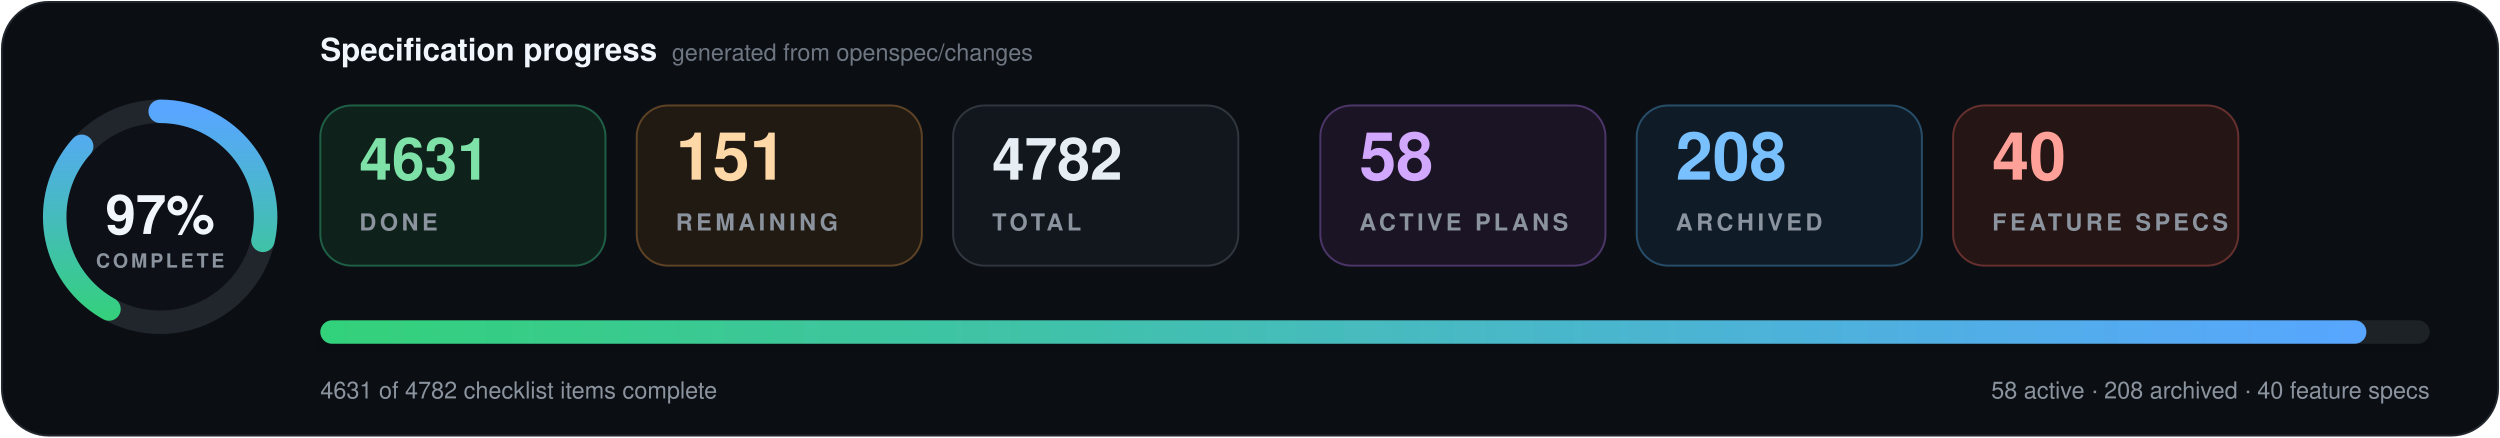
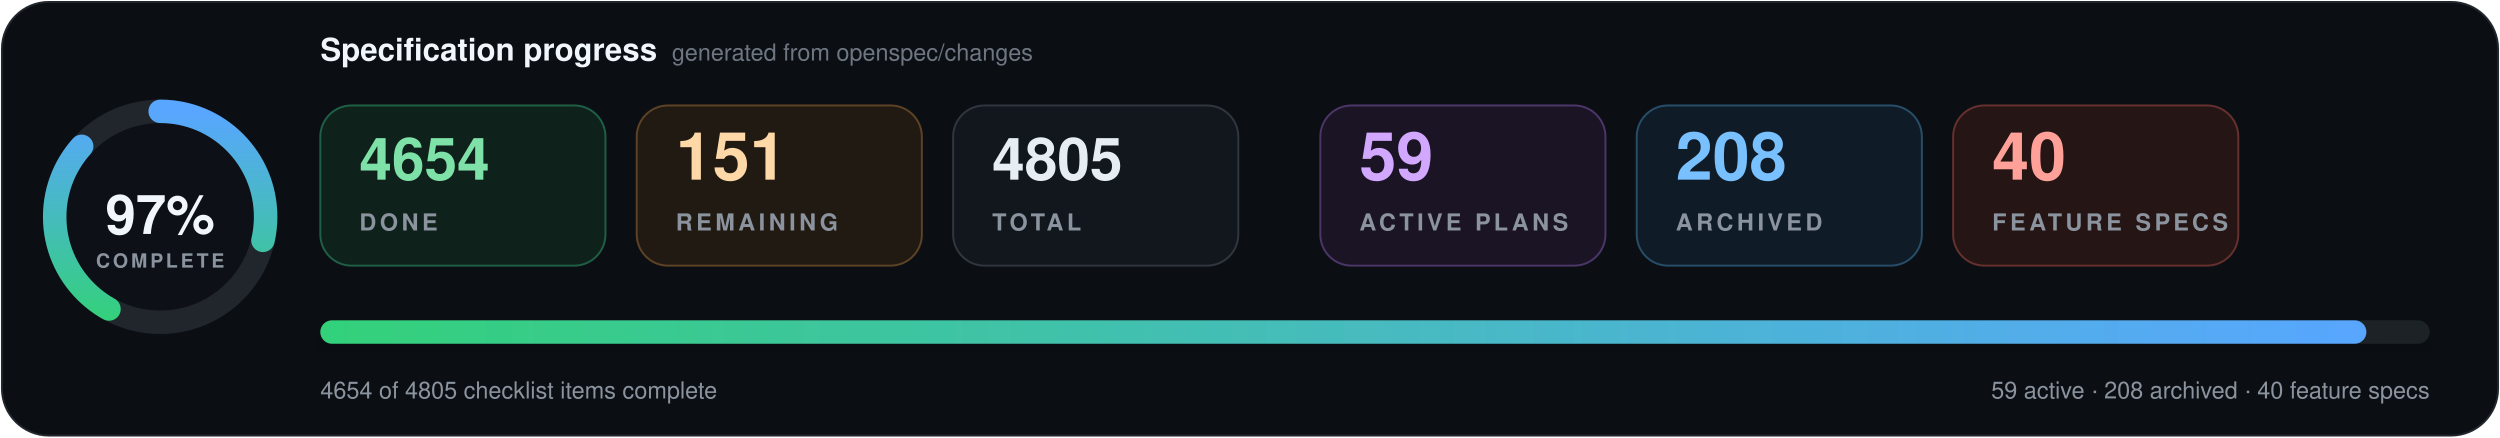
- <svg xmlns="http://www.w3.org/2000/svg" data-cache-version="1793529350" width="1280" height="224" viewBox="0 0 1280 224" role="img" aria-labelledby="title description" font-family="system-ui, -apple-system, BlinkMacSystemFont, 'Segoe UI', Helvetica, Arial, sans-serif" font-variant-numeric="tabular-nums">
+ <svg xmlns="http://www.w3.org/2000/svg" data-cache-version="1793538358" width="1280" height="224" viewBox="0 0 1280 224" role="img" aria-labelledby="title description" font-family="system-ui, -apple-system, BlinkMacSystemFont, 'Segoe UI', Helvetica, Arial, sans-serif" font-variant-numeric="tabular-nums">
  <defs>
    <linearGradient id="progress" x1="0" x2="1">
      <stop offset="0" stop-color="#33d17a" />
      <stop offset="1" stop-color="#58a6ff" />
    </linearGradient>
    <filter id="shadow" x="-10%" y="-20%" width="120%" height="150%">
      <feDropShadow dx="0" dy="7" stdDeviation="9" flood-color="#000" flood-opacity=".28" />
    </filter>
  </defs>
  <rect x="1" y="1" width="1278" height="222" rx="24" fill="#0b0f14" stroke="#21262d" />
  <g transform="translate(82 111)">
    <circle r="54" fill="#0d1117" stroke="#21262d" stroke-width="12" />
    <circle r="54" fill="none" stroke="url(#progress)" stroke-width="12" stroke-linecap="round" pathLength="100" stroke-dasharray="97 100" transform="rotate(-90)" />
    <text y="-1" text-anchor="middle" dominant-baseline="middle" fill="#f0f6fc" font-size="28" font-weight="800">97%</text>
    <text y="26" text-anchor="middle" fill="#8b949e" font-size="10" font-weight="700" letter-spacing="1.5">COMPLETE</text>
  </g>
  <text x="164" y="31" fill="#f0f6fc" font-size="16" font-weight="750">Specification progress</text>
  <text x="344" y="31" fill="#6e7681" font-size="12">generated from openspec/changes</text>
  <g transform="translate(164 54)">
    <rect width="146" height="82" rx="16" fill="#0f211b" stroke="#1f5f46" />
-     <text x="20" y="38" fill="#7ee2a8" font-size="30" font-weight="750">4631</text>
+     <text x="20" y="38" fill="#7ee2a8" font-size="30" font-weight="750">4654</text>
    <text x="20" y="64" fill="#8b949e" font-size="12" font-weight="700" letter-spacing="1.8">DONE</text>
  </g>
  <g transform="translate(326 54)">
    <rect width="146" height="82" rx="16" fill="#211a13" stroke="#5d4225" />
    <text x="20" y="38" fill="#ffd8a8" font-size="34" font-weight="750">151</text>
    <text x="20" y="64" fill="#8b949e" font-size="12" font-weight="700" letter-spacing="1.8">REMAINING</text>
  </g>
  <g transform="translate(488 54)">
    <rect width="146" height="82" rx="16" fill="#12171d" stroke="#30363d" />
-     <text x="20" y="38" fill="#e6edf3" font-size="30" font-weight="750">4782</text>
+     <text x="20" y="38" fill="#e6edf3" font-size="30" font-weight="750">4805</text>
    <text x="20" y="64" fill="#8b949e" font-size="12" font-weight="700" letter-spacing="1.8">TOTAL</text>
  </g>
  <g transform="translate(676 54)">
    <rect width="146" height="82" rx="16" fill="#1a1424" stroke="#4c3569" />
-     <text x="20" y="38" fill="#d2a8ff" font-size="34" font-weight="750">58</text>
+     <text x="20" y="38" fill="#d2a8ff" font-size="34" font-weight="750">59</text>
    <text x="20" y="64" fill="#8b949e" font-size="12" font-weight="700" letter-spacing="1.8">ACTIVE PLANS</text>
  </g>
  <g transform="translate(838 54)">
    <rect width="146" height="82" rx="16" fill="#0f1c27" stroke="#274d69" />
    <text x="20" y="38" fill="#79c0ff" font-size="34" font-weight="750">208</text>
    <text x="20" y="64" fill="#8b949e" font-size="12" font-weight="700" letter-spacing="1.8">ARCHIVED</text>
  </g>
  <g transform="translate(1000 54)">
    <rect width="146" height="82" rx="16" fill="#251514" stroke="#65302d" />
    <text x="20" y="38" fill="#ffa198" font-size="34" font-weight="750">40</text>
    <text x="20" y="64" fill="#8b949e" font-size="12" font-weight="700" letter-spacing="1.8">FEATURE SPECS</text>
  </g>
  <g filter="url(#shadow)">
    <rect x="164" y="164" width="1080" height="12" rx="6" fill="#1b2128" />
    <rect x="164" y="164" width="1047.6" height="12" rx="6" fill="url(#progress)" />
  </g>
-   <text x="164" y="204" fill="#8b949e" font-size="12">4631 of 4782 checklist items complete</text>
-   <text x="1244" y="204" text-anchor="end" fill="#8b949e" font-size="12">58 active · 208 archived · 40 feature specs</text>
+   <text x="164" y="204" fill="#8b949e" font-size="12">4654 of 4805 checklist items complete</text>
+   <text x="1244" y="204" text-anchor="end" fill="#8b949e" font-size="12">59 active · 208 archived · 40 feature specs</text>
</svg>
